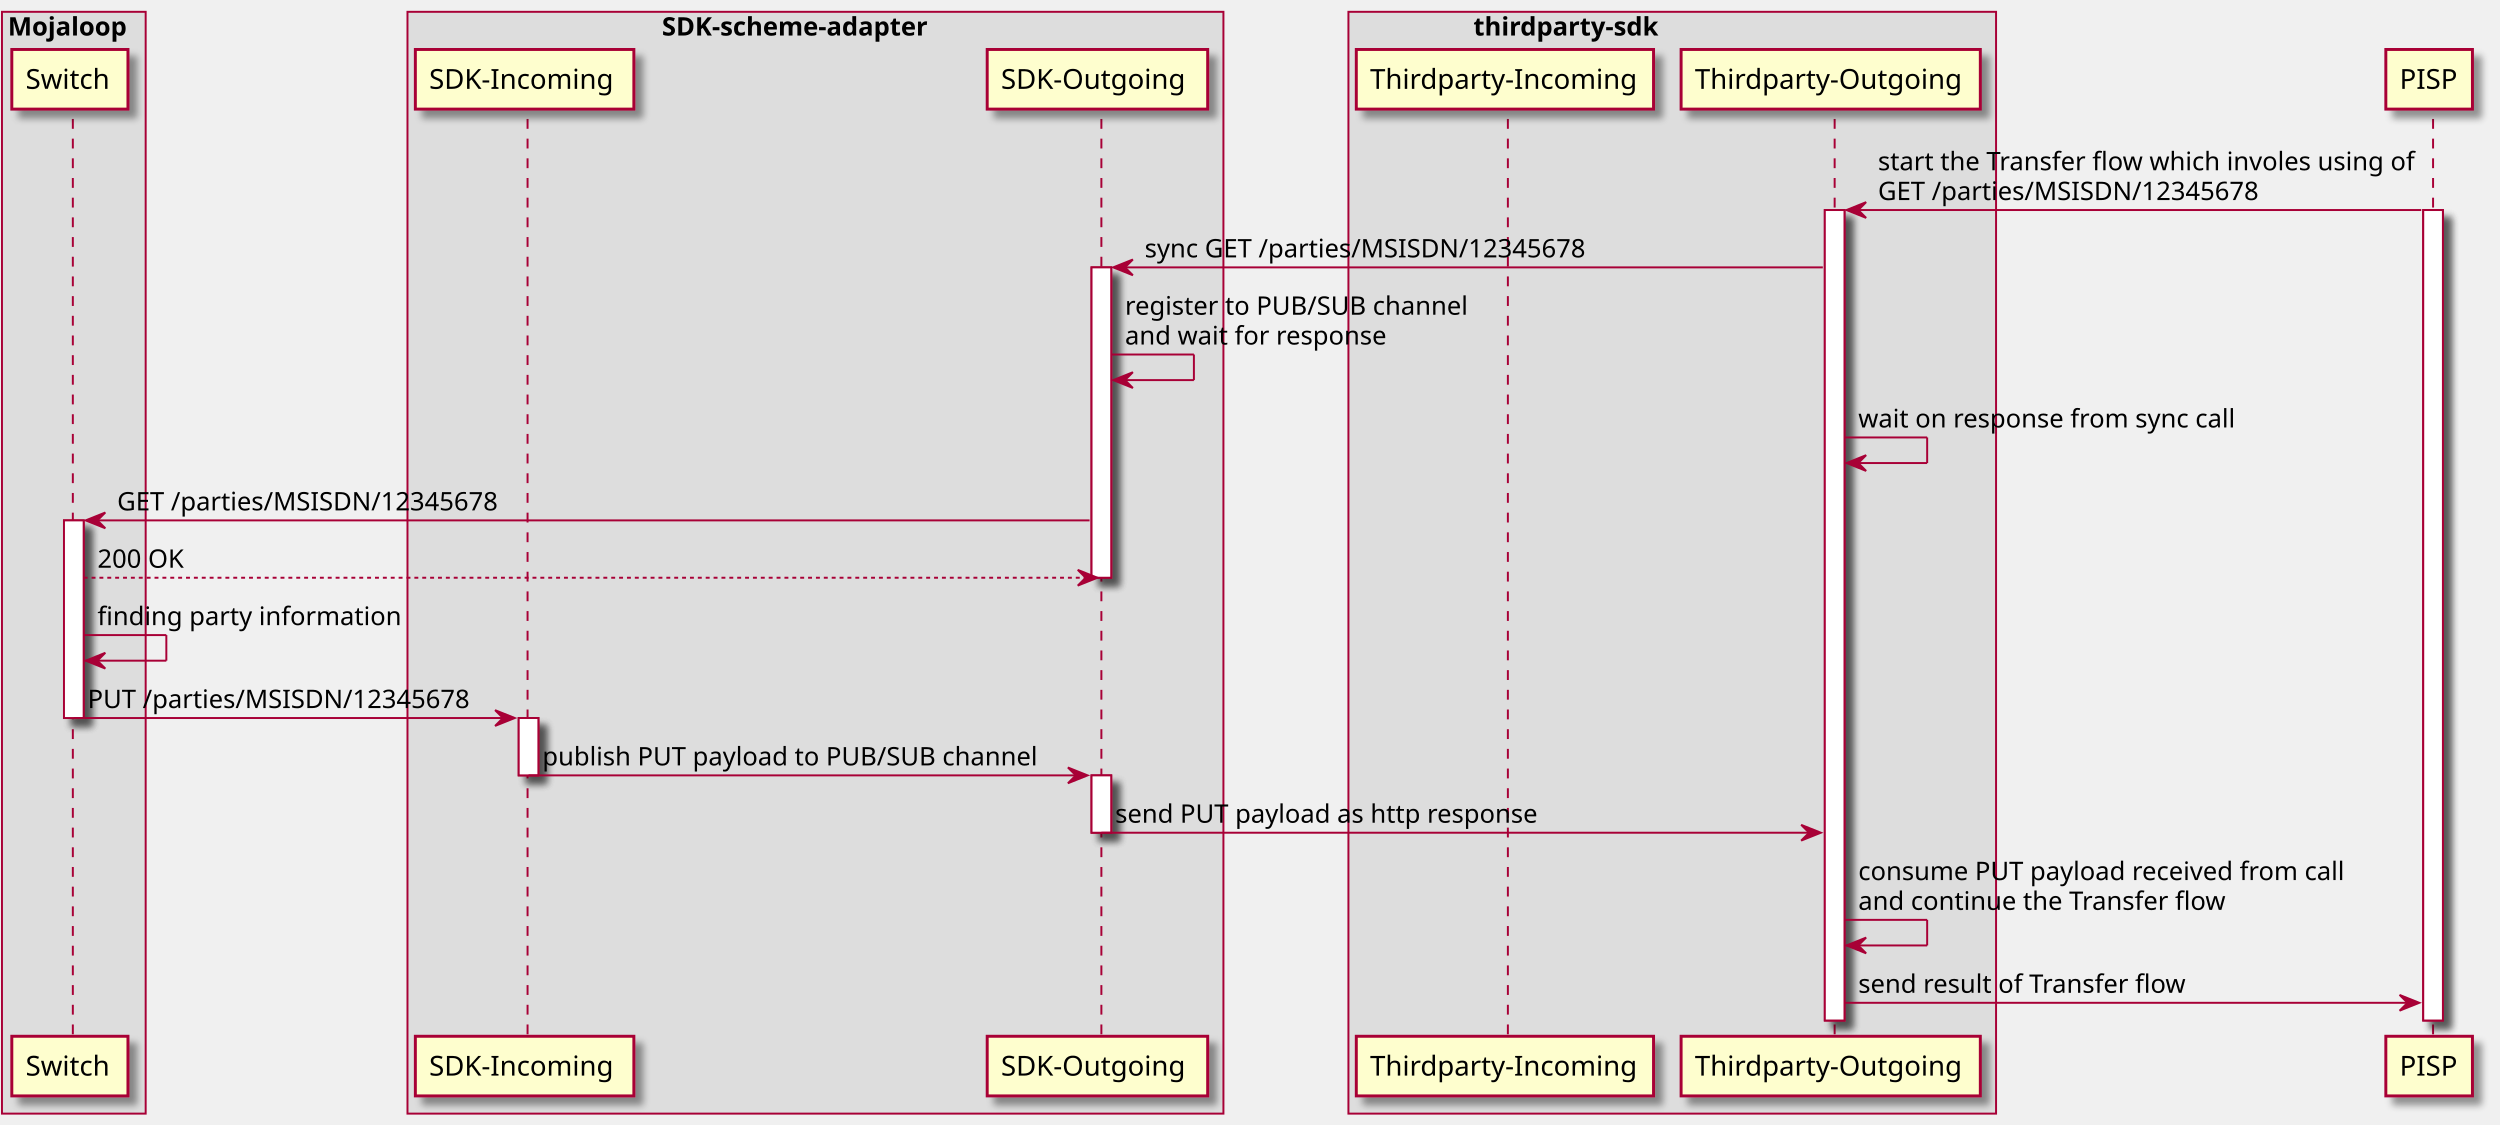
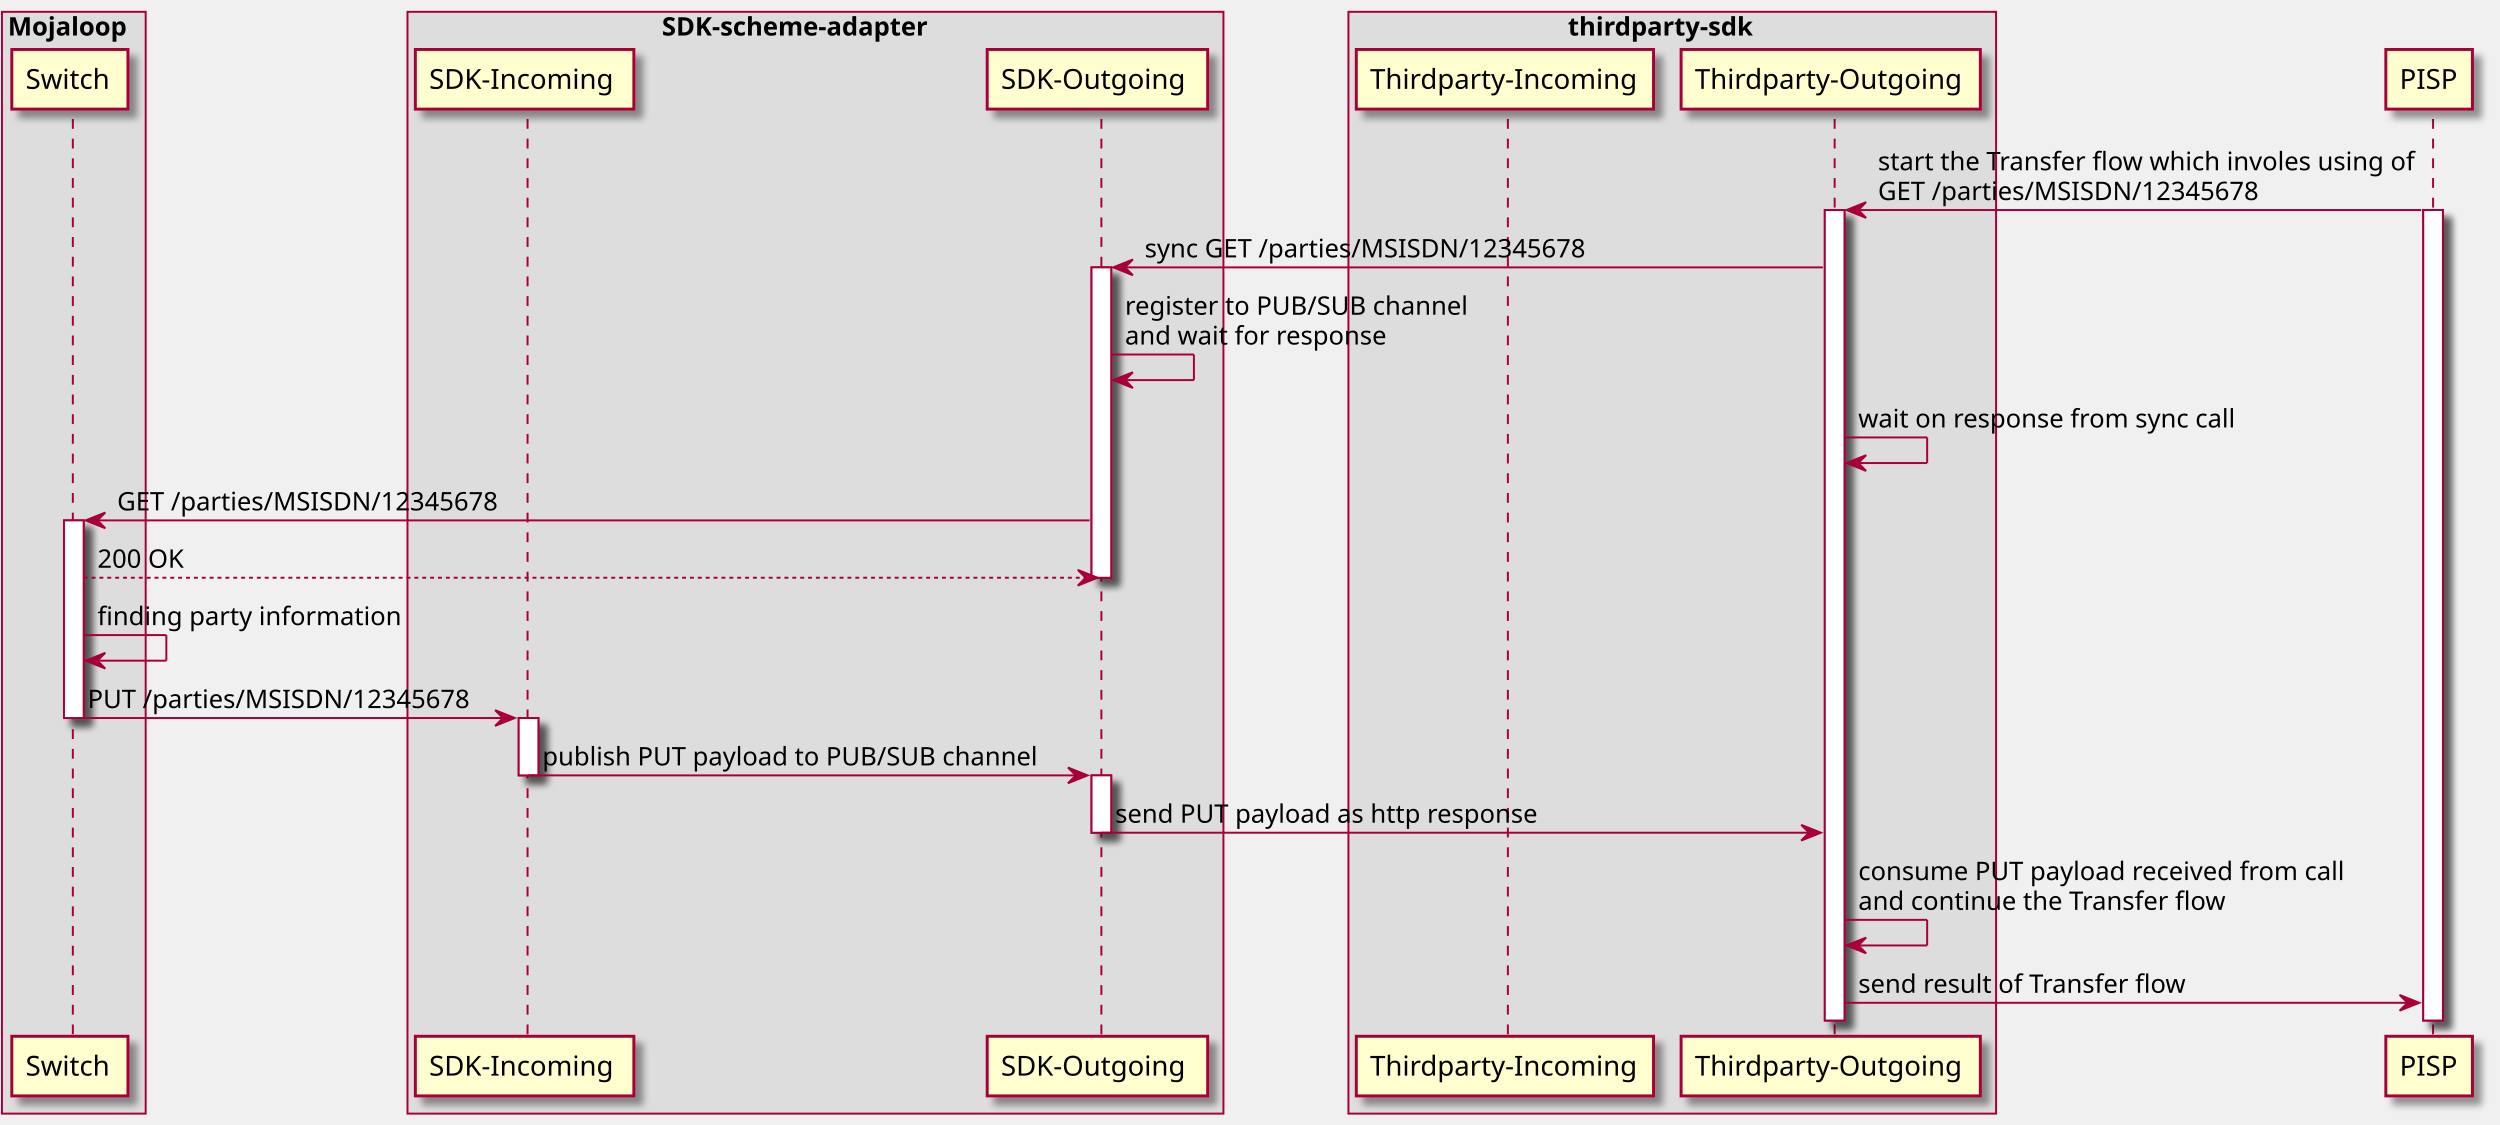
<svg xmlns="http://www.w3.org/2000/svg" height="571" preserveAspectRatio="none" style="width:1270px;height:571px" width="1270">
  <defs>
    <filter height="300%" id="a" width="300%" x="-1" y="-1">
      <feGaussianBlur result="blurOut" stdDeviation="2" />
      <feColorMatrix in="blurOut" result="blurOut2" values="0 0 0 0 0 0 0 0 0 0 0 0 0 0 0 0 0 0 .4 0" />
      <feOffset dx="4" dy="4" in="blurOut2" result="blurOut3" />
      <feBlend in="SourceGraphic" in2="blurOut3" />
    </filter>
  </defs>
  <path fill="#DDD" stroke="#a80036" d="M1 6h73v559.719H1z" />
  <text font-family="sans-serif" font-size="13" font-weight="bold" lengthAdjust="spacingAndGlyphs" textLength="67" x="4" y="18.067">
    Mojaloop
  </text>
  <path fill="#DDD" stroke="#a80036" d="M207 6h414.5v559.719H207z" />
  <text font-family="sans-serif" font-size="13" font-weight="bold" lengthAdjust="spacingAndGlyphs" textLength="156" x="336.25" y="18.067">
    SDK-scheme-adapter
  </text>
  <path fill="#DDD" stroke="#a80036" d="M685 6h329v559.719H685z" />
-   <text font-family="sans-serif" font-size="13" font-weight="bold" lengthAdjust="spacingAndGlyphs" textLength="202" x="748.5" y="18.067">
+   <text font-family="sans-serif" font-size="13" font-weight="bold" lengthAdjust="spacingAndGlyphs" textLength="106" x="796.5" y="18.067">
    thirdparty-sdk
  </text>
  <path fill="#FFF" filter="url(#a)" stroke="#a80036" d="M32.5 264.359h10v100.398h-10zM263.5 364.758h10v29.133h-10zM554.5 135.828h10v157.664h-10zM554.5 393.891h10v29.133h-10zM927 106.695h10v411.727h-10zM1231 106.695h10v411.727h-10z" />
  <path stroke="#a80036" stroke-dasharray="5,5" d="M37 60.43v466.992M268 60.43v466.992M559.5 60.43v466.992M766 60.43v466.992M932 60.43v466.992M1236 60.43v466.992" />
  <path fill="#FEFECE" filter="url(#a)" stroke="#a80036" stroke-width="1.5" d="M6 25.133h59V55.43H6z" />
  <text font-family="sans-serif" font-size="14" lengthAdjust="spacingAndGlyphs" textLength="45" x="13" y="45.128">
    Switch
  </text>
  <path fill="#FEFECE" filter="url(#a)" stroke="#a80036" stroke-width="1.5" d="M6 526.422h59v30.297H6z" />
  <text font-family="sans-serif" font-size="14" lengthAdjust="spacingAndGlyphs" textLength="45" x="13" y="546.417">
    Switch
  </text>
  <path fill="#FEFECE" filter="url(#a)" stroke="#a80036" stroke-width="1.5" d="M211 25.133h111V55.43H211z" />
  <text font-family="sans-serif" font-size="14" lengthAdjust="spacingAndGlyphs" textLength="97" x="218" y="45.128">
    SDK-Incoming
  </text>
  <path fill="#FEFECE" filter="url(#a)" stroke="#a80036" stroke-width="1.5" d="M211 526.422h111v30.297H211z" />
  <text font-family="sans-serif" font-size="14" lengthAdjust="spacingAndGlyphs" textLength="97" x="218" y="546.417">
    SDK-Incoming
  </text>
  <path fill="#FEFECE" filter="url(#a)" stroke="#a80036" stroke-width="1.5" d="M501.5 25.133h112V55.43h-112z" />
  <text font-family="sans-serif" font-size="14" lengthAdjust="spacingAndGlyphs" textLength="98" x="508.5" y="45.128">
    SDK-Outgoing
  </text>
  <path fill="#FEFECE" filter="url(#a)" stroke="#a80036" stroke-width="1.5" d="M501.5 526.422h112v30.297h-112z" />
  <text font-family="sans-serif" font-size="14" lengthAdjust="spacingAndGlyphs" textLength="98" x="508.5" y="546.417">
    SDK-Outgoing
  </text>
  <path fill="#FEFECE" filter="url(#a)" stroke="#a80036" stroke-width="1.5" d="M689 25.133h151V55.43H689z" />
  <text font-family="sans-serif" font-size="14" lengthAdjust="spacingAndGlyphs" textLength="137" x="696" y="45.128">
    Thirdparty-Incoming
  </text>
  <path fill="#FEFECE" filter="url(#a)" stroke="#a80036" stroke-width="1.5" d="M689 526.422h151v30.297H689z" />
  <text font-family="sans-serif" font-size="14" lengthAdjust="spacingAndGlyphs" textLength="137" x="696" y="546.417">
    Thirdparty-Incoming
  </text>
  <path fill="#FEFECE" filter="url(#a)" stroke="#a80036" stroke-width="1.5" d="M854 25.133h152V55.43H854z" />
  <text font-family="sans-serif" font-size="14" lengthAdjust="spacingAndGlyphs" textLength="138" x="861" y="45.128">
    Thirdparty-Outgoing
  </text>
  <path fill="#FEFECE" filter="url(#a)" stroke="#a80036" stroke-width="1.5" d="M854 526.422h152v30.297H854z" />
  <text font-family="sans-serif" font-size="14" lengthAdjust="spacingAndGlyphs" textLength="138" x="861" y="546.417">
    Thirdparty-Outgoing
  </text>
  <path fill="#FEFECE" filter="url(#a)" stroke="#a80036" stroke-width="1.5" d="M1212 25.133h44V55.43h-44z" />
  <text font-family="sans-serif" font-size="14" lengthAdjust="spacingAndGlyphs" textLength="30" x="1219" y="45.128">
    PISP
  </text>
  <path fill="#FEFECE" filter="url(#a)" stroke="#a80036" stroke-width="1.5" d="M1212 526.422h44v30.297h-44z" />
  <text font-family="sans-serif" font-size="14" lengthAdjust="spacingAndGlyphs" textLength="30" x="1219" y="546.417">
    PISP
  </text>
  <path fill="#FFF" filter="url(#a)" stroke="#a80036" d="M32.5 264.359h10v100.398h-10zM263.5 364.758h10v29.133h-10zM554.5 135.828h10v157.664h-10zM554.5 393.891h10v29.133h-10zM927 106.695h10v411.727h-10zM1231 106.695h10v411.727h-10z" />
  <path fill="#A80036" stroke="#a80036" d="M948 102.695l-10 4 10 4-4-4z" />
  <path stroke="#a80036" d="M942 106.695h288" />
  <text font-family="sans-serif" font-size="13" lengthAdjust="spacingAndGlyphs" textLength="280" x="954" y="86.497">
    start the Transfer flow which involes using of
  </text>
  <text font-family="sans-serif" font-size="13" lengthAdjust="spacingAndGlyphs" textLength="201" x="954" y="101.629">
    GET /parties/MSISDN/12345678
  </text>
  <path fill="#A80036" stroke="#a80036" d="M575.5 131.828l-10 4 10 4-4-4z" />
  <path stroke="#a80036" d="M569.5 135.828H926" />
  <text font-family="sans-serif" font-size="13" lengthAdjust="spacingAndGlyphs" textLength="234" x="581.5" y="130.762">
    sync GET /parties/MSISDN/12345678
  </text>
  <path stroke="#a80036" d="M564.5 180.094h42M606.5 180.094v13M565.5 193.094h41" />
  <path fill="#A80036" stroke="#a80036" d="M575.5 189.094l-10 4 10 4-4-4z" />
  <text font-family="sans-serif" font-size="13" lengthAdjust="spacingAndGlyphs" textLength="183" x="571.5" y="159.895">
    register to PUB/SUB channel
  </text>
  <text font-family="sans-serif" font-size="13" lengthAdjust="spacingAndGlyphs" textLength="137" x="571.5" y="175.028">
    and wait for response
  </text>
  <path stroke="#a80036" d="M937 222.227h42M979 222.227v13M938 235.227h41" />
  <path fill="#A80036" stroke="#a80036" d="M948 231.227l-10 4 10 4-4-4z" />
  <text font-family="sans-serif" font-size="13" lengthAdjust="spacingAndGlyphs" textLength="200" x="944" y="217.161">
    wait on response from sync call
  </text>
  <path fill="#A80036" stroke="#a80036" d="M53.5 260.36l-10 4 10 4-4-4z" />
  <path stroke="#a80036" d="M47.5 264.359h506" />
  <text font-family="sans-serif" font-size="13" lengthAdjust="spacingAndGlyphs" textLength="201" x="59.5" y="259.293">
    GET /parties/MSISDN/12345678
  </text>
  <path fill="#A80036" stroke="#a80036" d="M547.5 289.492l10 4-10 4 4-4z" />
  <path stroke="#a80036" stroke-dasharray="2,2" d="M42.5 293.492h511" />
  <text font-family="sans-serif" font-size="13" lengthAdjust="spacingAndGlyphs" textLength="46" x="49.5" y="288.426">
    200 OK
  </text>
  <path stroke="#a80036" d="M42.5 322.625h42M84.5 322.625v13M43.5 335.625h41" />
  <path fill="#A80036" stroke="#a80036" d="M53.5 331.625l-10 4 10 4-4-4z" />
  <text font-family="sans-serif" font-size="13" lengthAdjust="spacingAndGlyphs" textLength="156" x="49.5" y="317.559">
    finding party information
  </text>
  <path fill="#A80036" stroke="#a80036" d="M251.5 360.758l10 4-10 4 4-4z" />
  <path stroke="#a80036" d="M37.5 364.758h220" />
  <text font-family="sans-serif" font-size="13" lengthAdjust="spacingAndGlyphs" textLength="201" x="44.5" y="359.692">
    PUT /parties/MSISDN/12345678
  </text>
  <path fill="#A80036" stroke="#a80036" d="M542.5 389.89l10 4-10 4 4-4z" />
  <path stroke="#a80036" d="M268.5 393.891h280" />
  <text font-family="sans-serif" font-size="13" lengthAdjust="spacingAndGlyphs" textLength="262" x="275.5" y="388.825">
    publish PUT payload to PUB/SUB channel
  </text>
  <path fill="#A80036" stroke="#a80036" d="M915 419.023l10 4-10 4 4-4z" />
  <path stroke="#a80036" d="M559.5 423.023H921" />
  <text font-family="sans-serif" font-size="13" lengthAdjust="spacingAndGlyphs" textLength="226" x="566.5" y="417.957">
    send PUT payload as http response
  </text>
  <path stroke="#a80036" d="M937 467.289h42M979 467.289v13M938 480.289h41" />
  <path fill="#A80036" stroke="#a80036" d="M948 476.29l-10 4 10 4-4-4z" />
  <text font-family="sans-serif" font-size="13" lengthAdjust="spacingAndGlyphs" textLength="259" x="944" y="447.09">
    consume PUT payload received from call
  </text>
  <text font-family="sans-serif" font-size="13" lengthAdjust="spacingAndGlyphs" textLength="192" x="944" y="462.223">
    and continue the Transfer flow
  </text>
  <path fill="#A80036" stroke="#a80036" d="M1219 505.422l10 4-10 4 4-4z" />
  <path stroke="#a80036" d="M937 509.422h288" />
  <text font-family="sans-serif" font-size="13" lengthAdjust="spacingAndGlyphs" textLength="171" x="944" y="504.356">
    send result of Transfer flow
  </text>
</svg>
